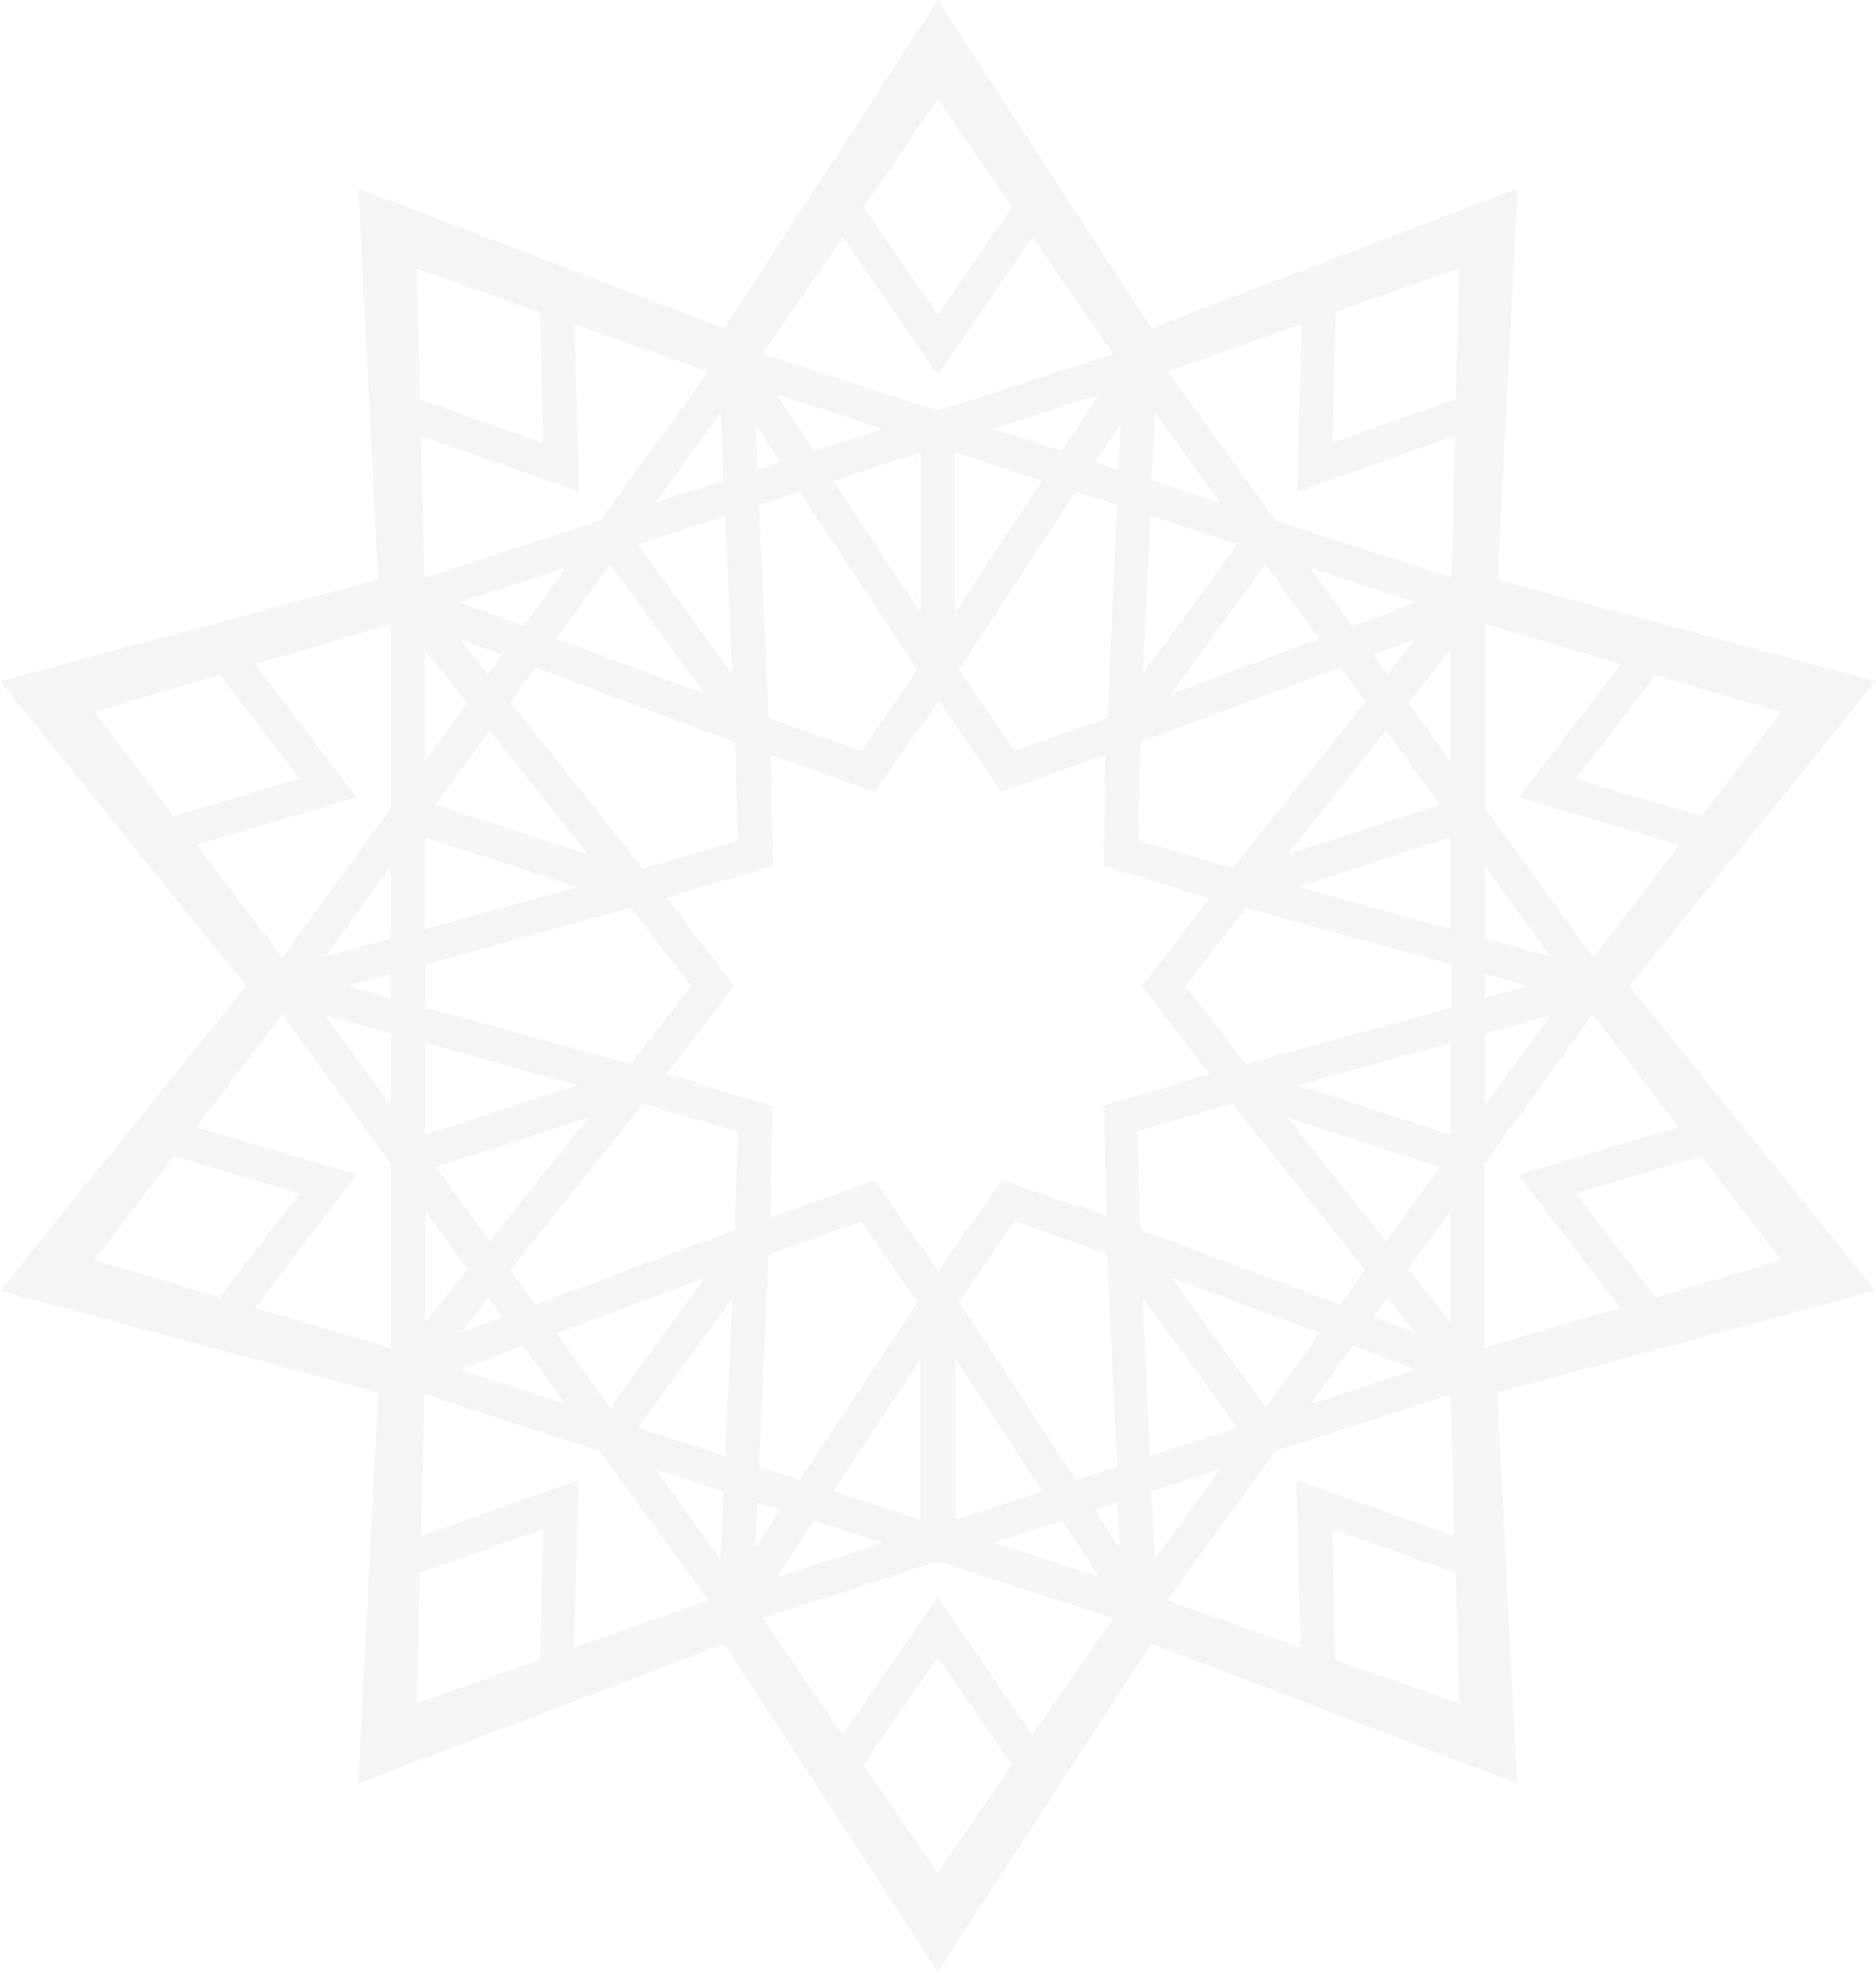
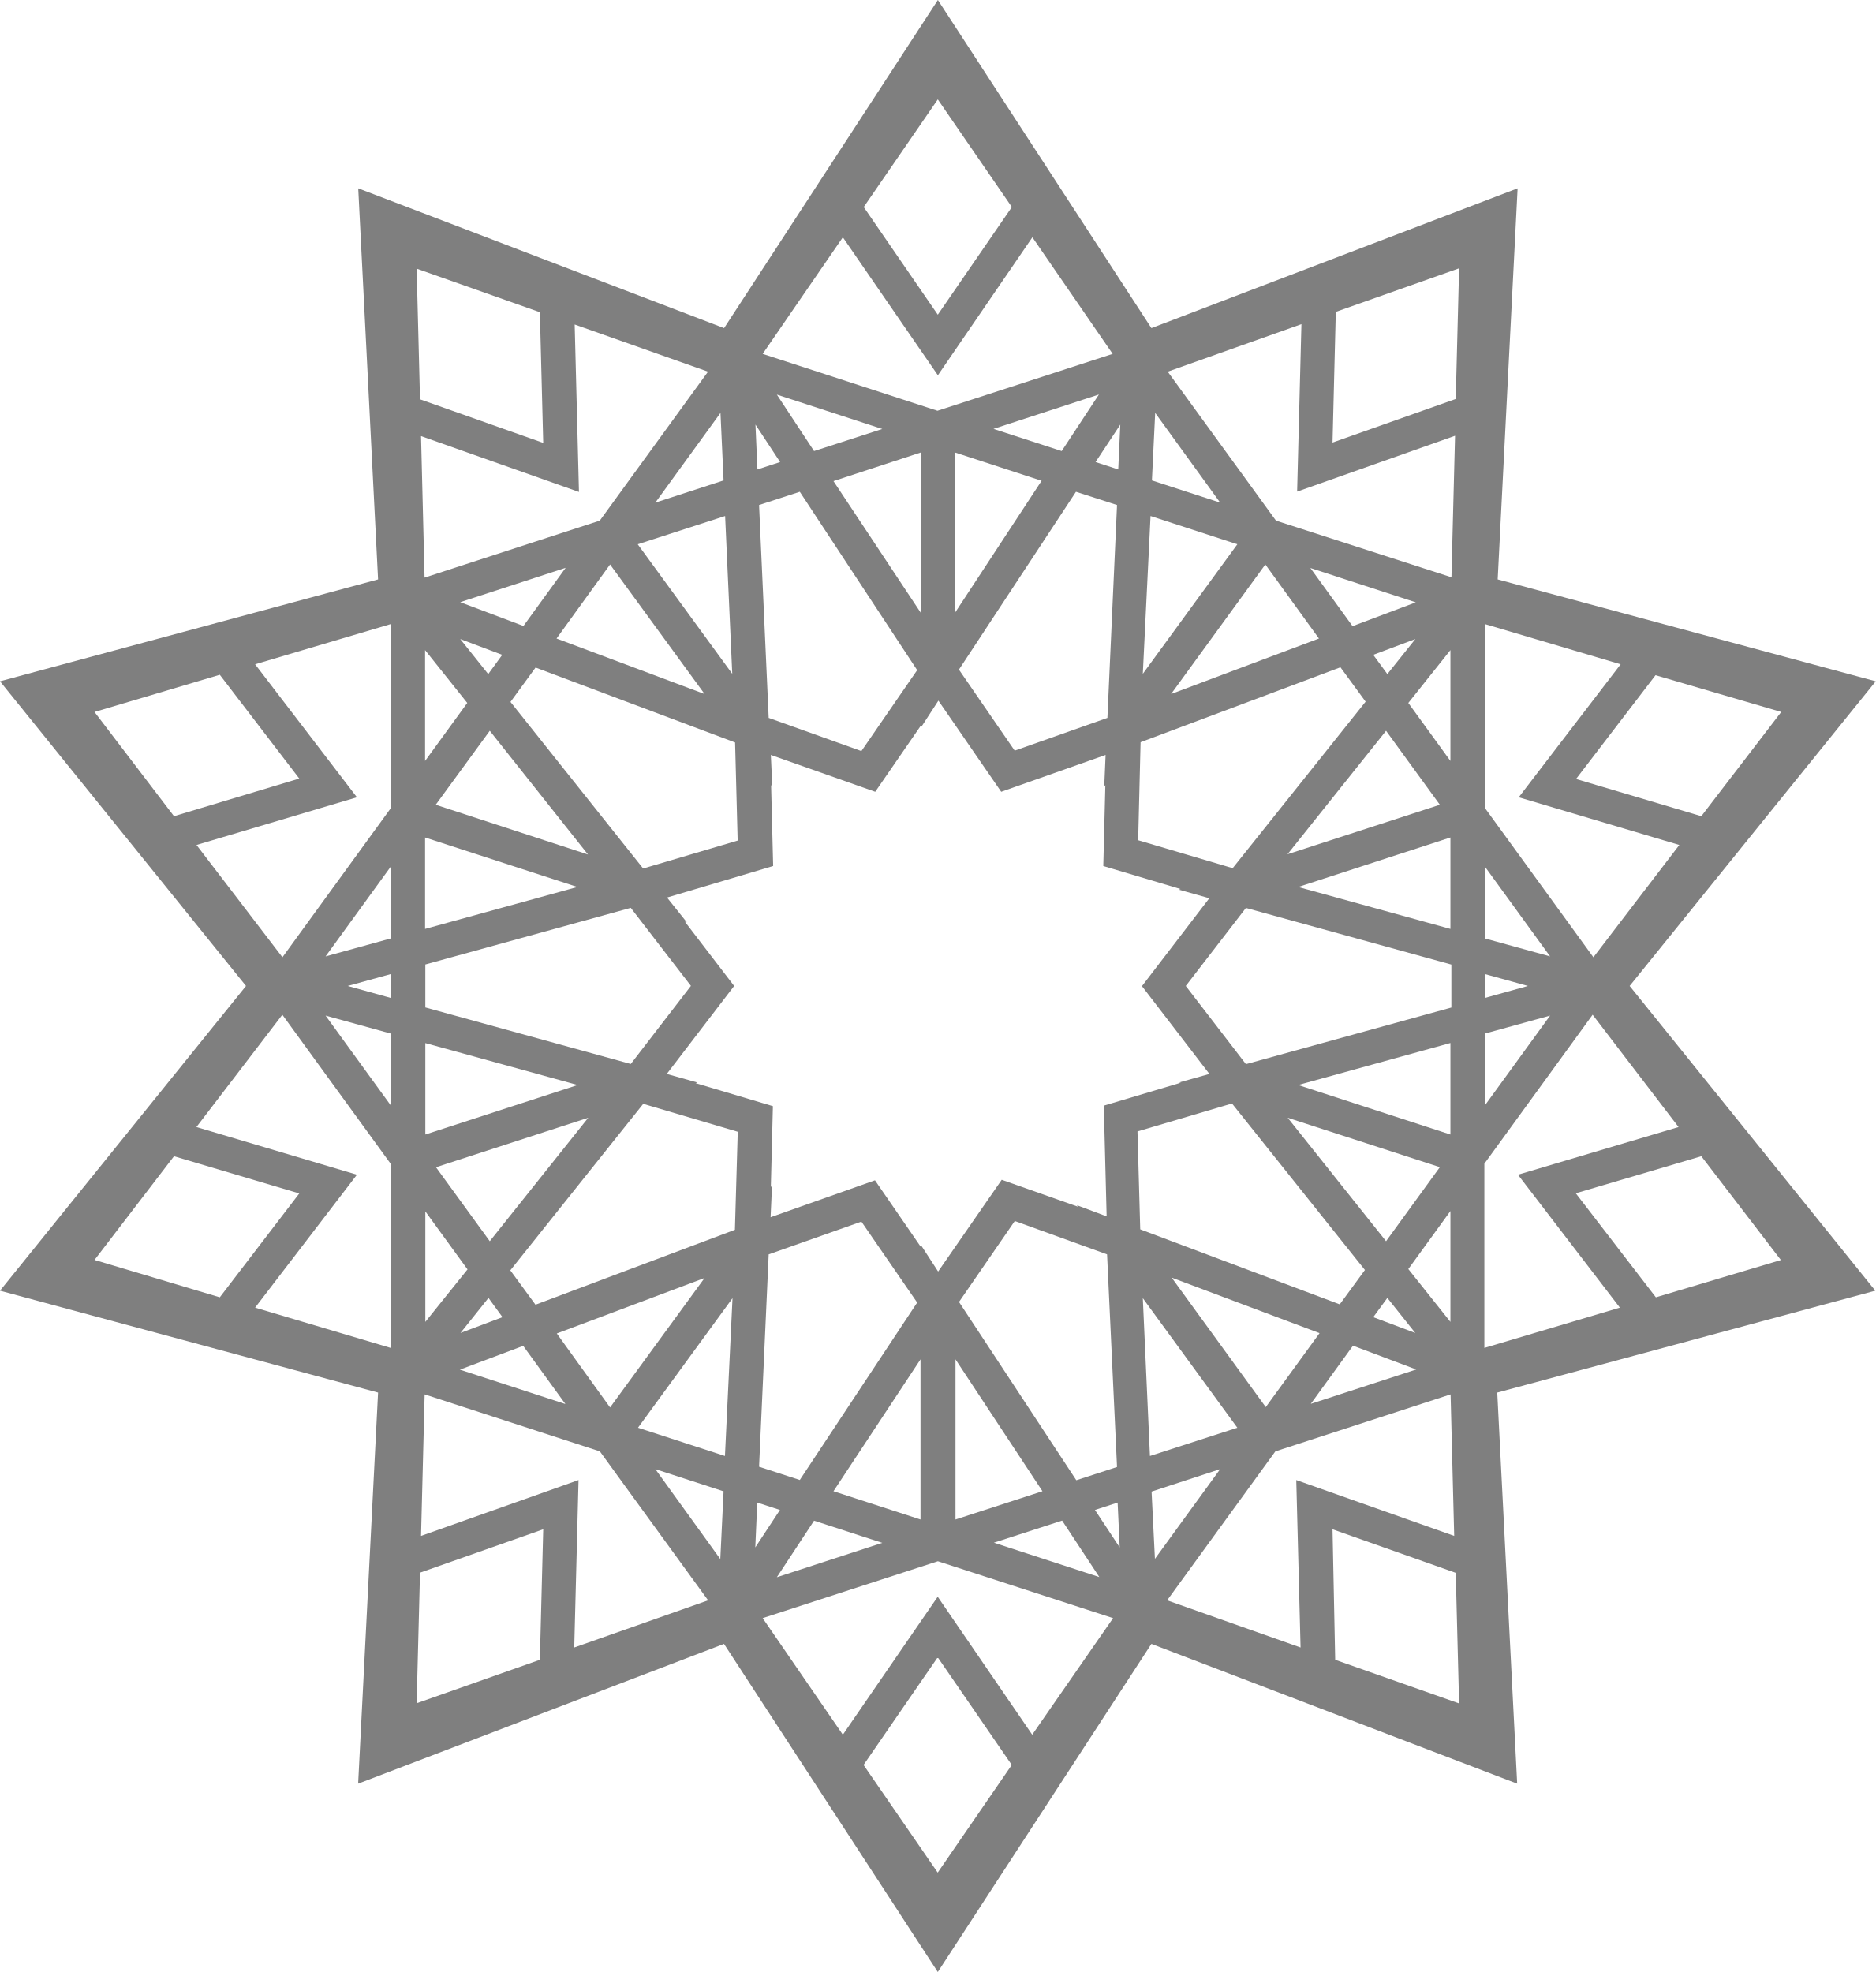
<svg xmlns="http://www.w3.org/2000/svg" viewBox="0 0 218.3 229.53">
  <defs>
-     <style>.cls-1{isolation:isolate;}.cls-2{fill:#eee;mix-blend-mode:multiply;opacity:0.5;}</style>
+     <style>.cls-1{isolation:isolate;}.cls-2{;mix-blend-mode:multiply;opacity:0.5;}</style>
  </defs>
  <g class="cls-1">
    <g id="Layer_2" data-name="Layer 2">
      <g id="OBJECTS">
        <path class="cls-2" d="M189.66,114.76,218.3,79.3l-44-11.86,2.32-45.52L134,38.19,109.15,0,84.27,38.19,41.69,21.92,44,67.44,0,79.3l28.63,35.46L0,150.23l44,11.86-2.32,45.52,42.58-16.27,24.88,38.19L134,191.34l42.57,16.27-2.32-45.52,44-11.86ZM207.3,82.87,198,95l-14.58-4.33,9.25-12.08ZM172.82,72.64l15.79,4.68L176.75,92.8l18.69,5.55-10,13.07-12.6-17.34Zm0,28.24,7.58,10.44-7.58-2.09Zm0,12.5,5,1.38-5,1.39Zm0,6.92,7.58-2.09-7.58,10.44Zm-17.36-84,14.35-5.07-.39,15.21-14.34,5.07Zm-4,1.43-.5,19.49,18.38-6.5-.42,16.47L148.5,60.6,135.9,43.26Zm6,118.9,7.36,2.77-12.27,4Zm-10.15,7.15-10.95-15.07,17.21,6.46Zm-9.85-37.77-9,2.68.33,12.89-3.46-1.3.14.18-8.89-3.14L109.18,148l-2-3.08v.23l-5.35-7.77-12.15,4.3.17-3.69-.14.18.24-9.42-9-2.68.22-.07-3.57-1,7.84-10.24-5.73-7.48.22.07-2.3-2.88,12.35-3.67-.24-9.42.14.18-.17-3.69,12.15,4.29,5.35-7.76v.23l2-3.08,7.31,10.61,12.15-4.29-.16,3.69.13-.18-.24,9.42,9,2.68-.22.07,3.56,1-7.84,10.23L140.75,125l-3.56,1Zm-26.26,50.81V158.22h0l10.12,15.35-10.12,3.29Zm12.41.17,4.33,6.57-12.27-4Zm-12-25.45,6.49-9.42L128.84,146,130,170.75l-4.74,1.54ZM94.74,177l7.94,2.58-12.27,4Zm-1.66-4.74-4.74-1.54L89.46,146l10.79-3.81,6.49,9.42ZM97,173.57l10.13-15.35v18.64ZM65.8,163.42l-12.28-4,7.37-2.77Zm-1-8.21L82,148.75,71,163.82Zm-11.21-.06,3.26-4.08,1.63,2.24Zm-4.09-1.29V141l4.91,6.75Zm7.5-9.39-6.26-8.61,17.72-5.76Zm-7.5-12.42V121.41l17.73,4.88Zm0-14.79v-5l23.91-6.59,7,9.08-7,9.09Zm11.42-44.4-7.36-2.77,12.27-4ZM71,65.7,82,80.78,64.77,74.32ZM56.82,78.46l-3.26-4.08,4.89,1.84Zm11.61,21L50.71,93.67,57,85.06ZM54.38,81.82l-4.91,6.75V75.67ZM67.2,103.24l-17.73,4.88V97.48ZM94.74,52.5l-4.33-6.57,12.27,4Zm12.41.17V71.31L97,56ZM106.74,78l-6.49,9.42L89.46,83.56,88.34,58.78l4.74-1.54ZM123.56,52.5l-7.94-2.58,12.27-4Zm1.66,4.74L130,58.78l-1.12,24.78-10.79,3.81-6.49-9.43Zm-4-1.28L111.15,71.31V52.67ZM138,114.76l7-9.08,23.91,6.59v5l-23.91,6.59ZM152.5,66.11l12.27,4-7.36,2.77Zm1,8.21-17.21,6.46L147.26,65.7Zm15.3,14.25-4.9-6.75,4.9-6.15Zm0,8.91v10.64l-17.72-4.88Zm-4.08-23.1-3.26,4.08-1.64-2.24Zm-3.41,10.68,6.26,8.61-17.73,5.76Zm7.49,36.34v10.65l-17.72-5.76Zm-1.23,14.45-6.26,8.62L149.86,130.1Zm-6.11,15.22,3.25,4.08-4.89-1.84Zm2.44-3.36,4.9-6.75v12.9ZM134.44,48.06,142,58.5l-7.94-2.58Zm-.54,12L144,63.35l-11,15.08Zm-1.16,26.33L156,77.67l2.93,4-15.47,19.38-11-3.25Zm-2.6-31.75-2.64-.86,2.88-4.36Zm-21-43.07,8.62,12.53-8.62,12.53L100.52,24.1ZM98.09,27.62l11.06,16.06,11-16.06,9.34,13.57-20.39,6.62L88.76,41.19Zm-7.3,26.16-2.64.86-.23-5.22ZM85.85,97.84l-11,3.25L59.41,81.7l2.92-4,23.22,8.72ZM84.39,60.06l.83,18.37-11-15.08Zm-.18-4.14L76.27,58.5l7.58-10.44ZM82.4,43.26,69.8,60.6,49.41,67.23,49,50.76l18.38,6.5-.5-19.49ZM11,82.87l14.58-4.33,9.25,12.08L20.25,95Zm0,63.78,9.25-12.07,14.58,4.33L25.58,151Zm34.47,10.24L29.69,152.2l11.85-15.47-18.68-5.55,10-13.07,12.6,17.34Zm0-28.24-7.58-10.44,7.58,2.09Zm0-12.5-5-1.39,5-1.38Zm0-6.92-7.58,2.09,7.58-10.44Zm0-15.15-12.6,17.34-10-13.07L41.54,92.8,29.69,77.32l15.78-4.68ZM62.83,36.34l.39,15.21L48.88,46.48l-.39-15.21Zm0,156.85-14.34,5.06.39-15.2L63.22,178Zm4-1.43.5-19.49L49,178.77l.42-16.47,20.39,6.63,12.6,17.34Zm17-10.29L76.27,171l7.94,2.58Zm.54-12-10.12-3.29,11-15.08Zm1.16-26.33-23.21,8.72-2.93-4,15.47-19.38,11,3.25Zm2.6,31.75,2.64.86-2.87,4.36Zm21,43.07-8.63-12.53,8.63-12.53,8.62,12.53Zm11-16.05-11-16.06L98.09,201.91l-9.33-13.57,20.39-6.62,20.39,6.62Zm7.3-26.16,2.64-.86.24,5.22Zm4.95-44.06,11-3.25,15.47,19.38-2.93,4-23.22-8.73Zm1.45,37.78-.83-18.37,11,15.08Zm.19,4.14L142,171l-7.59,10.44Zm1.81,12.66,12.6-17.34,20.39-6.63.42,16.47-18.38-6.5.5,19.49Zm19.56,6.92L155.08,178l14.34,5.07.39,15.2Zm17.36-36.3V135.45l12.6-17.34,10,13.07-18.69,5.55,11.86,15.47Zm10.64-18L198,134.58l9.26,12.08L192.71,151Z" />
      </g>
    </g>
  </g>
</svg>
